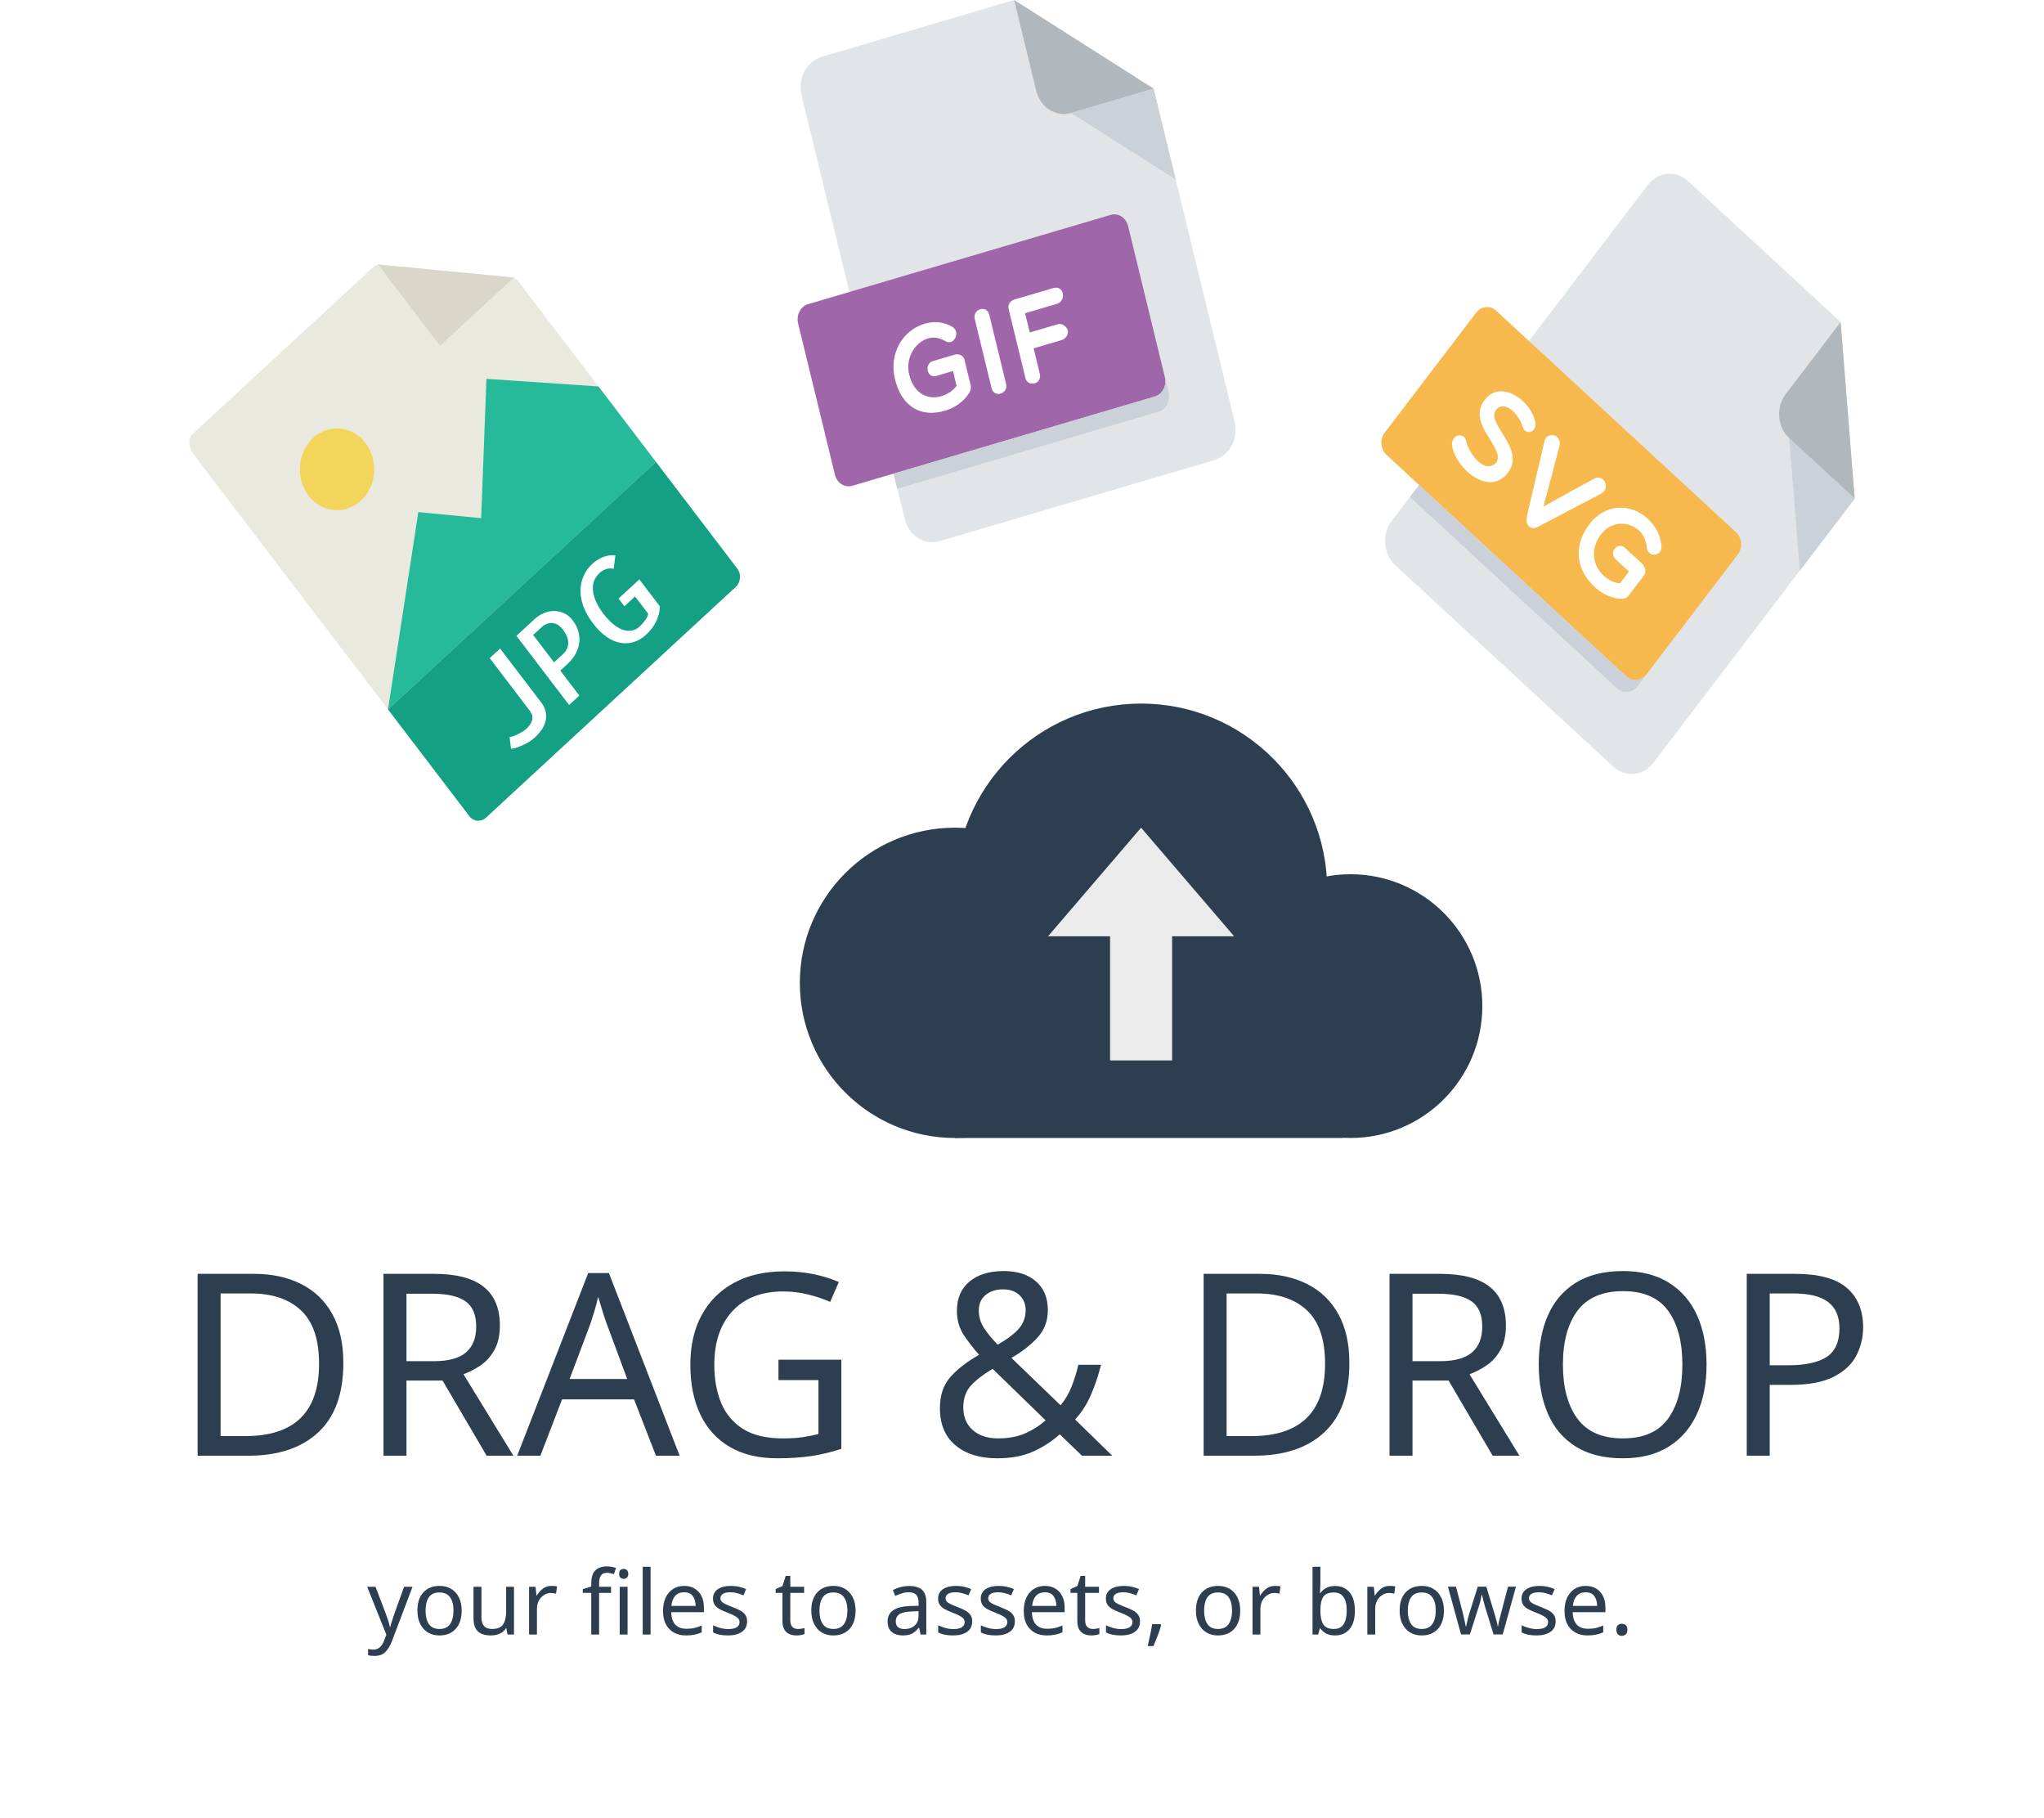
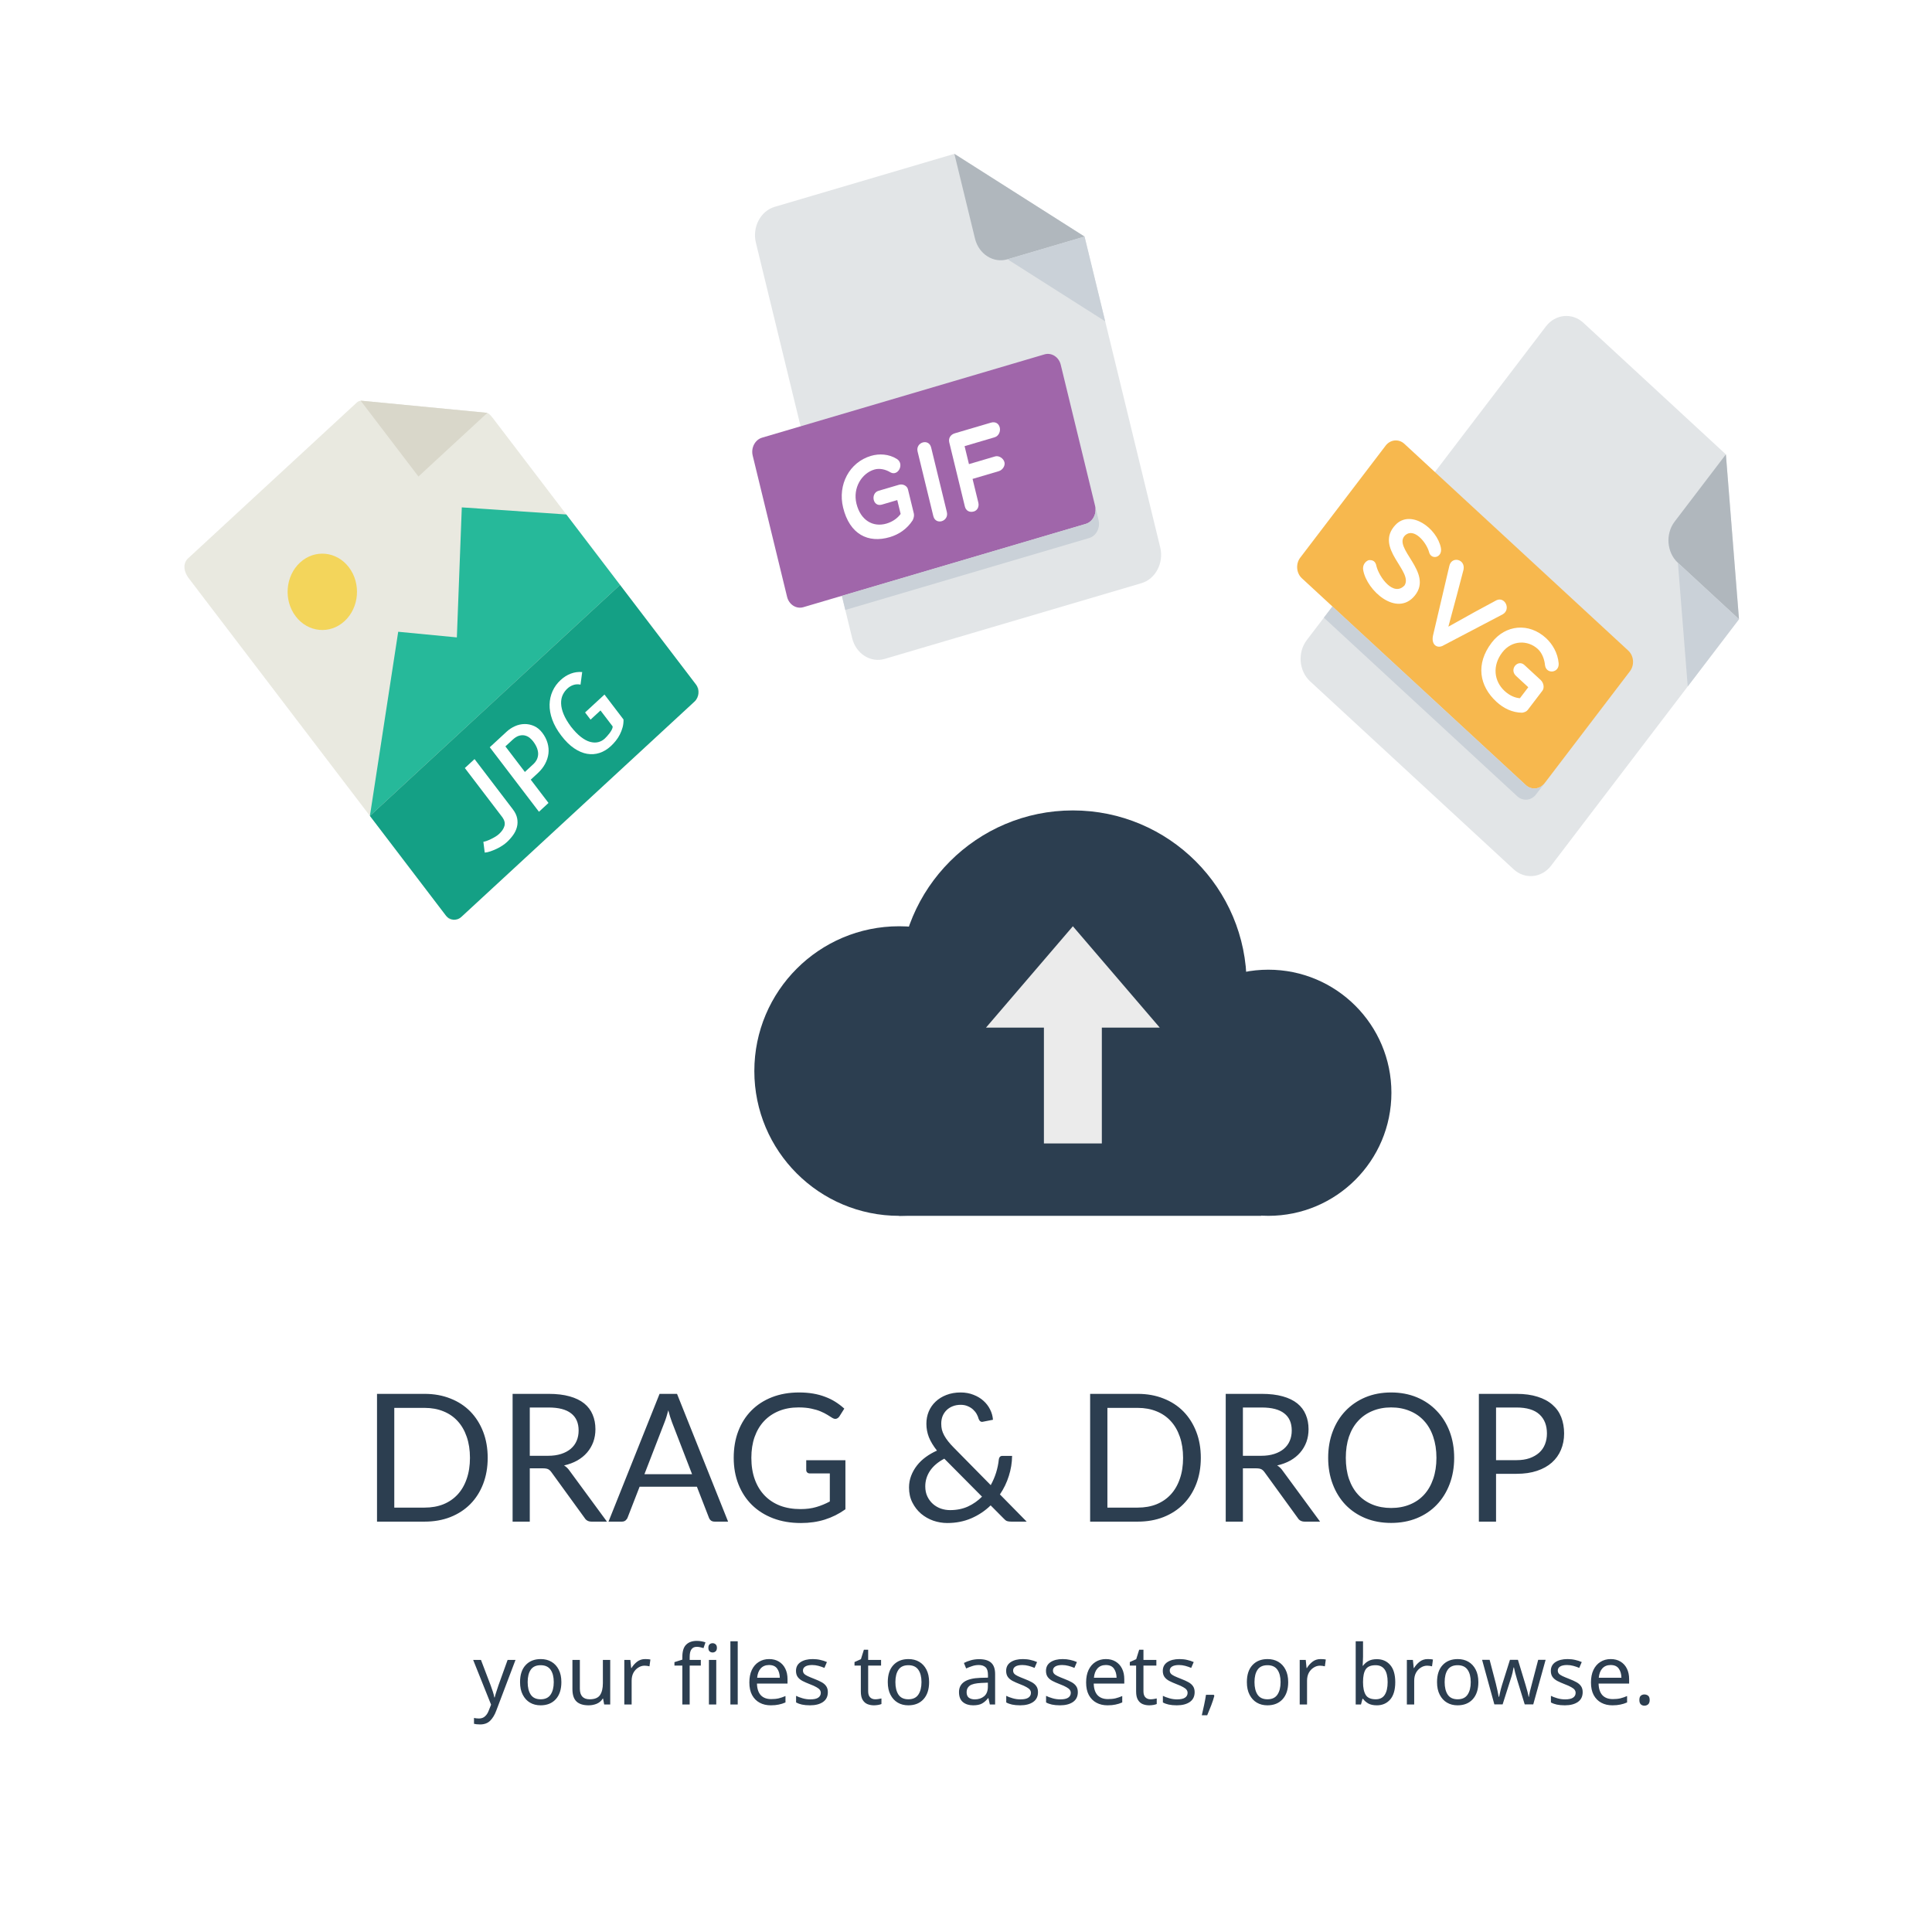
- <svg xmlns="http://www.w3.org/2000/svg" style="isolation:isolate" viewBox="785.899 406.294 321.101 285.401" width="321.101" height="285.401">
+ <svg xmlns="http://www.w3.org/2000/svg" style="isolation:isolate" viewBox="0 0 1080 1080" width="1080" height="1080">
  <defs>
-     <clipPath id="_clipPath_RZzoyuvopbMwat0VVvBmK7h9e7VbqLhQ">
-       <rect x="785.899" y="406.294" width="321.101" height="285.401" />
+     <clipPath id="_clipPath_IAMkPmOzYWcHZnOR9r8JY0XG5bLlLxXg">
+       <rect width="1080" height="1080" />
    </clipPath>
  </defs>
-   <g clip-path="url(#_clipPath_RZzoyuvopbMwat0VVvBmK7h9e7VbqLhQ)">
+   <g clip-path="url(#_clipPath_IAMkPmOzYWcHZnOR9r8JY0XG5bLlLxXg)">
    <g>
      <g>
        <g>
-           <path d=" M 844.662 448.134 L 816.253 474.371 C 815.463 475.101 815.359 476.399 816.403 477.768 L 859.997 534.95 C 860.28 535.322 861.459 535.435 862.25 534.705 L 901.477 498.476 C 902.268 497.746 902.371 496.448 902.088 496.076 L 867.572 450.802 C 867.001 450.052 866.726 449.895 866.43 449.865 L 845.482 447.848 C 845.186 447.821 844.89 447.923 844.662 448.134 Z " fill="rgb(233,233,224)" />
-           <path d=" M 845.29 447.831 L 855.023 460.597 L 866.621 449.885 L 845.29 447.831 Z " fill="rgb(217,215,202)" />
-           <path d=" M 834.37 484.134 C 832.299 481.417 832.622 477.36 835.09 475.08 C 837.558 472.801 841.244 473.156 843.315 475.872 C 845.386 478.589 845.064 482.646 842.596 484.926 C 840.127 487.205 836.442 486.85 834.37 484.134 Z " fill="rgb(243,213,91)" />
-           <path d=" M 846.855 517.712 L 857.622 507.767 L 888.946 478.838 L 879.911 466.986 L 862.319 465.792 L 861.487 487.674 L 851.616 486.724 L 846.855 517.712 Z " fill="rgb(38,185,154)" />
-           <path d=" M 901.477 498.476 L 862.25 534.705 C 861.459 535.435 860.28 535.322 859.616 534.451 L 846.855 517.712 L 888.946 478.838 L 901.707 495.577 C 902.371 496.448 902.268 497.746 901.477 498.476 Z " fill="rgb(20,160,133)" />
+           <path d=" M 199.501 224.975 L 105.137 312.125 C 102.51 314.552 102.167 318.863 105.635 323.411 L 250.436 513.348 C 251.377 514.583 255.294 514.96 257.921 512.533 L 388.219 392.195 C 390.847 389.769 391.189 385.458 390.248 384.223 L 275.6 233.839 C 273.701 231.348 272.788 230.825 271.804 230.727 L 202.224 224.027 C 201.24 223.936 200.258 224.276 199.501 224.975 Z " fill="rgb(233,233,224)" />
+           <path d=" M 201.587 223.969 L 233.914 266.373 L 272.441 230.792 L 201.587 223.969 Z " fill="rgb(217,215,202)" />
+           <path d=" M 165.315 344.554 C 158.435 335.53 159.506 322.055 167.705 314.483 C 175.905 306.91 188.147 308.089 195.027 317.114 C 201.907 326.138 200.836 339.613 192.636 347.185 C 184.437 354.758 172.195 353.579 165.315 344.554 Z " fill="rgb(243,213,91)" />
+           <path d=" M 206.783 456.089 L 242.549 423.057 L 346.595 326.964 L 316.584 287.598 L 258.151 283.629 L 255.386 356.315 L 222.599 353.158 L 206.783 456.089 Z " fill="rgb(38,185,154)" />
+           <path d=" M 388.219 392.195 L 257.921 512.533 C 255.294 514.96 251.377 514.583 249.173 511.691 L 206.783 456.089 L 346.595 326.964 L 388.985 382.566 C 391.189 385.458 390.847 389.769 388.219 392.195 Z " fill="rgb(20,160,133)" />
          <g>
-             <path d=" M 864.463 508.15 L 870.909 516.606 C 871.299 517.116 871.541 517.625 871.637 518.129 C 871.733 518.634 871.719 519.124 871.595 519.599 C 871.47 520.074 871.254 520.524 870.948 520.949 C 870.641 521.376 870.292 521.769 869.9 522.132 C 869.703 522.314 869.455 522.503 869.159 522.702 C 868.862 522.901 868.539 523.084 868.186 523.25 C 867.834 523.415 867.483 523.559 867.135 523.681 C 866.786 523.803 866.467 523.872 866.176 523.889 L 865.949 522.066 C 866.09 522.052 866.272 522.006 866.494 521.927 C 866.714 521.848 866.948 521.75 867.193 521.632 C 867.438 521.515 867.685 521.381 867.938 521.232 C 868.19 521.084 868.408 520.922 868.595 520.749 C 869.068 520.313 869.368 519.863 869.496 519.404 C 869.624 518.944 869.512 518.464 869.164 517.966 L 862.83 509.658 L 864.463 508.15 Z " fill="rgb(255,255,255)" />
-             <path d=" M 876.91 515.532 L 875.304 517.016 L 867.027 506.159 L 869.864 503.539 C 870.283 503.152 870.753 502.842 871.276 502.611 C 871.799 502.38 872.335 502.261 872.885 502.254 C 873.436 502.247 873.971 502.36 874.489 502.592 C 875.008 502.824 875.466 503.199 875.864 503.721 C 876.283 504.271 876.578 504.847 876.749 505.451 C 876.921 506.055 876.97 506.649 876.899 507.233 C 876.827 507.817 876.641 508.392 876.34 508.954 C 876.04 509.516 875.629 510.036 875.112 510.513 L 873.921 511.614 L 876.909 515.533 L 876.91 515.532 Z  M 869.656 506.017 L 872.935 510.318 L 874.407 508.958 C 874.603 508.777 874.769 508.562 874.905 508.309 C 875.041 508.059 875.125 507.775 875.158 507.46 C 875.191 507.145 875.143 506.793 875.013 506.403 C 874.882 506.013 874.649 505.597 874.312 505.155 C 874.177 504.979 873.999 504.795 873.78 504.606 C 873.559 504.417 873.299 504.28 873 504.197 C 872.7 504.114 872.372 504.116 872.014 504.204 C 871.654 504.293 871.27 504.526 870.86 504.905 L 869.656 506.017 Z " fill="rgb(255,255,255)" />
-             <path d=" M 886.333 497.29 L 889.533 501.488 C 889.545 501.963 889.492 502.406 889.377 502.824 C 889.261 503.241 889.108 503.637 888.917 504.014 C 888.725 504.391 888.499 504.743 888.237 505.068 C 887.977 505.396 887.699 505.693 887.405 505.965 C 886.815 506.509 886.184 506.892 885.509 507.113 C 884.834 507.335 884.136 507.386 883.414 507.266 C 882.691 507.145 881.96 506.835 881.219 506.332 C 880.478 505.828 879.759 505.119 879.063 504.206 C 878.367 503.294 877.859 502.393 877.541 501.508 C 877.223 500.622 877.073 499.778 877.093 498.974 C 877.11 498.17 877.278 497.419 877.594 496.715 C 877.909 496.013 878.358 495.394 878.938 494.859 C 879.473 494.365 880.047 494.002 880.661 493.769 C 881.275 493.538 881.913 493.45 882.578 493.504 L 882.299 495.62 C 881.867 495.533 881.464 495.554 881.091 495.681 C 880.717 495.81 880.383 496.009 880.088 496.281 C 879.759 496.585 879.495 496.944 879.302 497.358 C 879.107 497.773 879.017 498.252 879.032 498.799 C 879.047 499.347 879.184 499.941 879.449 500.586 C 879.713 501.23 880.126 501.934 880.694 502.698 C 881.265 503.427 881.82 504.001 882.361 504.421 C 882.902 504.842 883.417 505.119 883.907 505.252 C 884.397 505.385 884.85 505.401 885.267 505.301 C 885.684 505.2 886.053 505.001 886.375 504.704 C 886.473 504.613 886.598 504.485 886.752 504.317 C 886.905 504.15 887.052 503.973 887.191 503.786 C 887.33 503.6 887.453 503.407 887.559 503.208 C 887.666 503.008 887.714 502.822 887.704 502.648 L 885.66 499.968 L 883.987 501.513 L 883.066 500.305 L 886.332 497.289 L 886.333 497.29 Z " fill="rgb(255,255,255)" />
+             <path d=" M 265.273 424.33 L 286.684 452.415 C 287.977 454.112 288.783 455.801 289.102 457.476 C 289.421 459.152 289.372 460.782 288.961 462.357 C 288.546 463.935 287.831 465.432 286.812 466.842 C 285.792 468.259 284.634 469.567 283.33 470.771 C 282.677 471.375 281.855 472.005 280.872 472.663 C 279.886 473.325 278.81 473.934 277.639 474.484 C 276.469 475.035 275.304 475.513 274.148 475.916 C 272.989 476.321 271.928 476.551 270.963 476.607 L 270.209 470.552 C 270.677 470.505 271.282 470.354 272.017 470.09 C 272.749 469.829 273.525 469.502 274.34 469.11 C 275.154 468.724 275.976 468.276 276.813 467.783 C 277.651 467.29 278.377 466.753 278.998 466.179 C 280.569 464.729 281.564 463.236 281.99 461.709 C 282.416 460.181 282.042 458.587 280.887 456.934 L 259.849 429.338 L 265.273 424.33 Z " fill="rgb(255,255,255)" />
+             <path d=" M 306.617 448.85 L 301.281 453.778 L 273.788 417.715 L 283.211 409.013 C 284.603 407.727 286.167 406.698 287.903 405.93 C 289.639 405.162 291.421 404.766 293.248 404.743 C 295.076 404.72 296.854 405.097 298.576 405.866 C 300.298 406.636 301.82 407.883 303.141 409.615 C 304.535 411.444 305.512 413.359 306.082 415.363 C 306.652 417.368 306.817 419.344 306.579 421.284 C 306.34 423.224 305.721 425.131 304.723 426.998 C 303.725 428.865 302.362 430.594 300.645 432.179 L 296.688 435.834 L 306.614 448.853 L 306.617 448.85 Z  M 282.521 417.243 L 293.412 431.529 L 298.302 427.013 C 298.952 426.412 299.503 425.696 299.956 424.857 C 300.407 424.025 300.687 423.084 300.797 422.037 C 300.908 420.99 300.748 419.82 300.314 418.525 C 299.881 417.23 299.105 415.849 297.987 414.382 C 297.539 413.795 296.946 413.184 296.219 412.557 C 295.485 411.929 294.623 411.475 293.63 411.197 C 292.634 410.922 291.543 410.929 290.353 411.223 C 289.158 411.515 287.882 412.291 286.52 413.549 L 282.521 417.243 Z " fill="rgb(255,255,255)" />
+             <path d=" M 337.915 388.257 L 348.545 402.199 C 348.585 403.778 348.411 405.25 348.026 406.636 C 347.642 408.021 347.134 409.339 346.498 410.591 C 345.862 411.842 345.112 413.01 344.24 414.09 C 343.376 415.181 342.454 416.167 341.476 417.071 C 339.518 418.878 337.423 420.149 335.18 420.885 C 332.937 421.62 330.619 421.792 328.22 421.391 C 325.82 420.991 323.389 419.961 320.928 418.289 C 318.467 416.616 316.079 414.26 313.768 411.229 C 311.457 408.198 309.77 405.207 308.714 402.267 C 307.655 399.323 307.158 396.519 307.223 393.85 C 307.281 391.179 307.838 388.683 308.889 386.347 C 309.936 384.014 311.428 381.959 313.353 380.181 C 315.131 378.539 317.038 377.333 319.075 376.561 C 321.116 375.792 323.236 375.499 325.445 375.679 L 324.516 382.708 C 323.081 382.418 321.744 382.488 320.505 382.912 C 319.263 383.34 318.153 383.999 317.174 384.903 C 316.078 385.915 315.203 387.107 314.561 388.481 C 313.915 389.858 313.617 391.451 313.665 393.266 C 313.713 395.088 314.171 397.062 315.049 399.203 C 315.927 401.343 317.299 403.68 319.185 406.22 C 321.081 408.64 322.927 410.546 324.723 411.942 C 326.519 413.339 328.229 414.26 329.857 414.702 C 331.485 415.143 332.99 415.199 334.375 414.865 C 335.761 414.531 336.985 413.869 338.055 412.881 C 338.38 412.581 338.797 412.154 339.308 411.596 C 339.816 411.041 340.305 410.455 340.768 409.833 C 341.227 409.214 341.636 408.574 341.99 407.912 C 342.344 407.249 342.504 406.631 342.469 406.054 L 335.681 397.15 L 330.124 402.282 L 327.066 398.271 L 337.913 388.253 L 337.915 388.257 Z " fill="rgb(255,255,255)" />
          </g>
        </g>
      </g>
      <g>
-         <path d=" M 1051.071 434.724 C 1049.187 432.984 1046.352 433.257 1044.771 435.331 L 1004.524 488.123 C 1002.943 490.197 1003.191 493.318 1005.075 495.058 L 1039.335 526.7 C 1041.22 528.44 1044.055 528.167 1045.636 526.093 L 1077.259 484.613 L 1075.054 456.873 L 1051.071 434.724 Z " fill="rgb(226,229,231)" />
-         <path d=" M 1066.981 475.121 L 1077.259 484.613 L 1075.054 456.873 L 1066.429 468.186 C 1064.848 470.26 1065.096 473.381 1066.981 475.121 Z " fill="rgb(176,183,189)" />
-         <path d=" M 1068.634 495.926 L 1066.981 475.121 L 1077.259 484.613 L 1068.634 495.926 Z " fill="rgb(202,209,216)" />
-         <path d=" M 1044.534 512.223 C 1043.743 513.26 1042.325 513.396 1041.383 512.526 L 1003.697 477.721 C 1002.755 476.851 1002.631 475.29 1003.421 474.253 L 1017.795 455.399 C 1018.586 454.362 1020.003 454.225 1020.945 455.096 L 1058.632 489.901 C 1059.574 490.771 1059.698 492.332 1058.907 493.369 L 1044.534 512.223 Z " fill="rgb(247,184,78)" />
+         <path d=" M 885.118 180.435 C 878.859 174.654 869.441 175.561 864.189 182.45 L 730.503 357.807 C 725.251 364.696 726.075 375.062 732.334 380.843 L 846.135 485.944 C 852.394 491.725 861.812 490.818 867.064 483.929 L 972.103 346.148 L 964.779 254.006 L 885.118 180.435 Z " fill="rgb(226,229,231)" />
+         <path d=" M 937.963 314.618 L 972.103 346.148 L 964.779 254.006 L 936.132 291.582 C 930.88 298.471 931.704 308.837 937.963 314.618 Z " fill="rgb(176,183,189)" />
+         <path d=" M 943.456 383.725 L 937.963 314.618 L 972.103 346.148 L 943.456 383.725 Z " fill="rgb(202,209,216)" />
+         <path d=" M 863.402 437.857 C 860.776 441.302 856.067 441.755 852.937 438.865 L 727.757 323.253 C 724.627 320.363 724.215 315.18 726.841 311.736 L 774.586 249.108 C 777.212 245.664 781.921 245.21 785.051 248.1 L 910.231 363.712 C 913.361 366.602 913.773 371.785 911.147 375.23 L 863.402 437.857 Z " fill="rgb(247,184,78)" />
        <g>
-           <path d=" M 1019.465 468.72 C 1022.01 466.087 1026.422 469.266 1027.095 472.611 C 1027.396 474.3 1025.409 474.701 1025.092 473.278 C 1024.619 471.632 1022.571 469.175 1021.089 470.476 C 1018.833 472.608 1025.87 476.695 1022.72 480.616 C 1019.705 484.357 1014.594 479.792 1014.014 476.325 C 1013.871 475.502 1014.389 474.853 1014.948 474.672 C 1015.602 474.611 1016.103 474.842 1016.248 475.693 C 1016.726 477.574 1019.135 480.878 1020.973 478.922 C 1022.495 476.531 1015.774 472.611 1019.465 468.72 Z " fill="rgb(255,255,255)" />
-           <path d=" M 1025.775 487.319 L 1028.515 475.642 C 1028.889 473.957 1031.252 474.472 1030.9 476.277 L 1029.81 480.433 L 1028.35 485.867 L 1032.931 483.316 L 1036.461 481.412 C 1037.881 480.774 1038.919 482.963 1037.5 483.786 L 1027.582 488.988 C 1026.543 489.647 1025.4 488.975 1025.775 487.319 Z " fill="rgb(255,255,255)" />
-           <path d=" M 1040.772 500.347 C 1039.122 500.337 1037.641 499.615 1036.437 498.502 C 1033.559 495.844 1032.899 492.15 1035.634 488.562 C 1037.955 485.517 1041.911 485.138 1044.799 487.805 C 1045.882 488.805 1046.762 490.312 1046.91 492.017 C 1047.056 493.69 1044.828 493.921 1044.615 492.365 C 1044.524 491.352 1044.12 490.289 1043.408 489.631 C 1041.751 488.101 1039.035 488.083 1037.415 490.208 C 1035.714 492.44 1036.021 495.034 1037.817 496.692 C 1038.651 497.463 1039.57 497.849 1040.388 497.91 L 1041.8 496.059 L 1039.746 494.162 C 1038.526 493.036 1040.054 491.307 1041.15 492.32 L 1043.889 494.85 C 1044.396 495.318 1044.537 496.171 1044.18 496.639 L 1041.733 499.849 C 1041.529 500.121 1041.225 500.274 1040.772 500.347 Z " fill="rgb(255,255,255)" />
+           <path d=" M 780.133 293.356 C 788.585 284.609 803.244 295.169 805.477 306.282 C 806.476 311.89 799.875 313.222 798.825 308.495 C 797.252 303.029 790.45 294.869 785.527 299.191 C 778.033 306.272 801.409 319.846 790.945 332.872 C 780.93 345.297 763.955 330.132 762.027 318.619 C 761.552 315.885 763.273 313.729 765.129 313.126 C 767.3 312.923 768.964 313.691 769.447 316.517 C 771.035 322.765 779.036 333.74 785.141 327.245 C 790.199 319.301 767.874 306.281 780.133 293.356 Z " fill="rgb(255,255,255)" />
+           <path d=" M 801.093 355.135 L 810.194 316.348 C 811.436 310.75 819.286 312.461 818.117 318.458 L 814.496 332.263 L 809.646 350.314 L 824.863 341.838 L 836.587 335.516 C 841.306 333.396 844.752 340.666 840.04 343.4 L 807.096 360.68 C 803.643 362.869 799.848 360.635 801.093 355.135 Z " fill="rgb(255,255,255)" />
+           <path d=" M 850.908 398.411 C 845.427 398.375 840.507 395.977 836.507 392.282 C 826.948 383.454 824.755 371.183 833.841 359.265 C 841.551 349.15 854.69 347.891 864.283 356.751 C 867.879 360.072 870.803 365.077 871.295 370.74 C 871.779 376.299 864.38 377.064 863.674 371.898 C 863.369 368.532 862.029 365 859.662 362.813 C 854.159 357.732 845.139 357.672 839.758 364.73 C 834.105 372.145 835.128 380.763 841.091 386.27 C 843.862 388.829 846.916 390.114 849.632 390.316 L 854.32 384.166 L 847.498 377.865 C 843.447 374.124 848.521 368.384 852.163 371.747 L 861.261 380.15 C 862.945 381.705 863.413 384.538 862.229 386.092 L 854.098 396.757 C 853.421 397.658 852.412 398.167 850.908 398.411 Z " fill="rgb(255,255,255)" />
        </g>
-         <path d=" M 1041.383 512.526 L 1008.836 482.467 L 1007.398 484.352 L 1039.946 514.412 C 1040.888 515.282 1042.306 515.145 1043.096 514.108 L 1044.534 512.223 C 1043.743 513.26 1042.325 513.396 1041.383 512.526 Z " fill="rgb(202,209,216)" />
+         <path d=" M 852.937 438.865 L 744.827 339.019 L 740.052 345.281 L 848.163 445.128 C 851.292 448.018 856.001 447.565 858.627 444.12 L 863.402 437.857 C 860.776 441.302 856.067 441.755 852.937 438.865 Z " fill="rgb(202,209,216)" />
      </g>
      <g>
-         <path d=" M 914.974 415.213 C 912.598 415.913 911.175 418.626 911.811 421.241 L 928.017 487.809 C 928.653 490.424 931.118 491.99 933.494 491.289 L 976.694 478.549 C 979.07 477.848 980.493 475.135 979.857 472.52 L 967.124 420.217 L 945.214 406.294 L 914.974 415.213 Z " fill="rgb(226,229,231)" />
-         <path d=" M 954.164 424.039 L 967.124 420.217 L 945.214 406.294 L 948.686 420.559 C 949.323 423.174 951.788 424.74 954.164 424.039 Z " fill="rgb(176,183,189)" />
-         <path d=" M 970.596 434.482 L 954.164 424.039 L 967.124 420.217 L 970.596 434.482 Z " fill="rgb(202,209,216)" />
-         <path d=" M 968.902 465.558 C 969.22 466.866 968.508 468.223 967.32 468.573 L 919.801 482.587 C 918.613 482.938 917.38 482.155 917.062 480.847 L 911.274 457.073 C 910.956 455.765 911.667 454.409 912.855 454.059 L 960.375 440.044 C 961.563 439.694 962.796 440.477 963.114 441.785 L 968.902 465.558 Z " fill="rgb(160,102,170)" />
+         <path d=" M 433.051 115.623 C 425.159 117.951 420.432 126.963 422.546 135.649 L 476.375 356.761 C 478.49 365.448 486.677 370.651 494.569 368.323 L 638.064 326.004 C 645.956 323.676 650.683 314.665 648.568 305.978 L 606.274 132.247 L 533.497 86 L 433.051 115.623 Z " fill="rgb(226,229,231)" />
+         <path d=" M 563.226 144.943 L 606.274 132.247 L 533.497 86 L 545.031 133.381 C 547.146 142.068 555.334 147.271 563.226 144.943 Z " fill="rgb(176,183,189)" />
+         <path d=" M 617.809 179.628 L 563.226 144.943 L 606.274 132.247 L 617.809 179.628 Z " fill="rgb(202,209,216)" />
+         <path d=" M 612.179 282.855 C 613.237 287.198 610.873 291.704 606.927 292.868 L 449.084 339.419 C 445.138 340.582 441.044 337.981 439.986 333.638 L 420.762 254.669 C 419.705 250.326 422.068 245.82 426.014 244.656 L 583.858 198.105 C 587.804 196.941 591.897 199.543 592.955 203.886 L 612.179 282.855 Z " fill="rgb(160,102,170)" />
        <g>
-           <path d=" M 938.207 467.948 C 937.252 469.429 935.865 470.351 934.347 470.798 C 930.718 471.869 927.59 470.345 926.489 465.821 C 925.554 461.981 927.54 458.198 931.182 457.124 C 932.547 456.721 934.173 456.792 935.527 457.636 C 936.859 458.464 935.75 460.605 934.471 459.905 C 933.664 459.406 932.641 459.16 931.742 459.425 C 929.654 460.041 928.083 462.479 928.735 465.158 C 929.42 467.973 931.528 469.184 933.791 468.516 C 934.843 468.206 935.658 467.599 936.173 466.896 L 935.604 464.562 L 933.015 465.326 C 931.477 465.779 931.067 463.411 932.449 463.003 L 935.903 461.984 C 936.542 461.796 937.258 462.158 937.401 462.748 L 938.387 466.796 C 938.47 467.136 938.412 467.497 938.207 467.948 Z " fill="rgb(255,255,255)" />
-           <path d=" M 939.027 456.397 C 938.647 454.838 940.914 454.108 941.308 455.725 L 943.949 466.575 C 944.334 468.154 942.062 468.864 941.669 467.248 L 939.027 456.397 L 939.027 456.397 Z " fill="rgb(255,255,255)" />
-           <path d=" M 946.934 455.49 L 947.67 458.511 L 952.072 457.213 C 952.694 457.03 953.483 457.531 953.645 458.197 C 953.798 458.824 953.3 459.519 952.678 459.702 L 948.276 461.001 L 949.248 464.992 C 949.41 465.658 949.103 466.299 948.498 466.477 C 947.738 466.701 947.148 466.325 946.986 465.659 L 944.358 454.863 C 944.191 454.179 944.537 453.547 945.296 453.323 L 951.359 451.535 C 952.119 451.311 952.689 451.673 952.855 452.357 C 953.004 452.966 952.72 453.781 951.96 454.005 L 946.934 455.487 L 946.934 455.49 Z " fill="rgb(255,255,255)" />
+           <path d=" M 510.222 290.791 C 507.052 295.712 502.445 298.772 497.401 300.26 C 485.348 303.815 474.957 298.754 471.299 283.726 C 468.194 270.973 474.793 258.404 486.889 254.837 C 491.423 253.5 496.825 253.735 501.322 256.539 C 505.744 259.289 502.062 266.401 497.812 264.074 C 495.133 262.418 491.735 261.601 488.75 262.481 C 481.812 264.527 476.594 272.626 478.76 281.525 C 481.036 290.875 488.036 294.896 495.556 292.679 C 499.05 291.648 501.757 289.631 503.466 287.299 L 501.578 279.544 L 492.976 282.081 C 487.867 283.588 486.506 275.72 491.097 274.366 L 502.57 270.983 C 504.693 270.356 507.07 271.56 507.547 273.518 L 510.821 286.966 C 511.096 288.096 510.904 289.295 510.222 290.791 Z " fill="rgb(255,255,255)" />
+           <path d=" M 512.947 252.425 C 511.686 247.244 519.216 244.82 520.524 250.19 L 529.298 286.232 C 530.574 291.475 523.028 293.836 521.721 288.466 L 512.947 252.425 L 512.947 252.425 Z " fill="rgb(255,255,255)" />
+           <path d=" M 539.212 249.41 L 541.656 259.447 L 556.278 255.135 C 558.344 254.525 560.964 256.19 561.502 258.401 C 562.01 260.486 560.357 262.793 558.29 263.403 L 543.668 267.715 L 546.896 280.974 C 547.435 283.185 546.415 285.314 544.406 285.906 C 541.88 286.651 539.923 285.4 539.384 283.189 L 530.654 247.33 C 530.101 245.055 531.251 242.956 533.769 242.213 L 553.908 236.273 C 556.434 235.529 558.326 236.731 558.88 239.005 C 559.372 241.027 558.431 243.733 555.906 244.478 L 539.21 249.402 L 539.212 249.41 Z " fill="rgb(255,255,255)" />
        </g>
-         <path d=" M 967.32 468.573 L 926.281 480.676 L 926.859 483.054 L 967.899 470.95 C 969.087 470.6 969.799 469.243 969.48 467.936 L 968.902 465.558 C 969.22 466.866 968.508 468.223 967.32 468.573 Z " fill="rgb(202,209,216)" />
+         <path d=" M 606.927 292.868 L 470.608 333.071 L 472.53 340.968 L 608.85 300.764 C 612.796 299.601 615.159 295.095 614.102 290.752 L 612.179 282.855 C 613.237 287.198 610.873 291.704 606.927 292.868 Z " fill="rgb(202,209,216)" />
      </g>
      <g>
-         <circle vector-effect="non-scaling-stroke" cx="935.917" cy="560.652" r="24.367" fill="rgb(44,62,80)" />
-         <circle vector-effect="non-scaling-stroke" cx="965.157" cy="546.032" r="29.24" fill="rgb(44,62,80)" />
-         <circle vector-effect="non-scaling-stroke" cx="998.053" cy="564.307" r="20.712" fill="rgb(44,62,80)" />
-         <rect x="935.917" y="560.652" width="60.917" height="24.367" transform="matrix(1,0,0,1,0,0)" fill="rgb(44,62,80)" />
-         <rect x="960.284" y="548.469" width="9.747" height="24.367" transform="matrix(1,0,0,1,0,0)" fill="rgb(235,235,235)" />
-         <path d=" M 965.157 536.285 L 950.537 553.342 L 979.778 553.342 L 965.157 536.285 Z " fill="rgb(235,235,235)" />
+         <circle vector-effect="non-scaling-stroke" cx="502.617" cy="598.722" r="80.938" fill="rgb(44,62,80)" />
+         <circle vector-effect="non-scaling-stroke" cx="599.743" cy="550.159" r="97.126" fill="rgb(44,62,80)" />
+         <circle vector-effect="non-scaling-stroke" cx="709.009" cy="610.862" r="68.797" fill="rgb(44,62,80)" />
+         <rect x="502.617" y="598.722" width="202.345" height="80.938" transform="matrix(1,0,0,1,0,0)" fill="rgb(44,62,80)" />
+         <rect x="583.555" y="558.253" width="32.375" height="80.938" transform="matrix(1,0,0,1,0,0)" fill="rgb(235,235,235)" />
+         <path d=" M 599.743 517.783 L 551.18 574.44 L 648.306 574.44 L 599.743 517.783 Z " fill="rgb(235,235,235)" />
      </g>
    </g>
-     <g transform="matrix(1,0,0,1,785.899,598.117)">
-       <text transform="matrix(1,0,0,1,27.171,36.8)" style="font-family:'ABeeZee';font-weight:400;font-size:40px;font-style:normal;fill:#2c3e50;stroke:none;">DRAG &amp; DROP</text>
-       <text transform="matrix(1,0,0,1,57.666,64.888)" style="font-family:'ABeeZee';font-weight:400;font-size:14px;font-style:normal;fill:#2c3e50;stroke:none;">your files to assets, or browse.</text>
+     <g transform="matrix(3.322,0,0,3.322,94,723.167)">
+       <text transform="matrix(1,0,0,1,32.395,38.36)" style="font-family:'Lato';font-weight:400;font-size:30px;font-style:normal;fill:#2c3e50;stroke:none;">DRAG &amp; DROP</text>
+       <text transform="matrix(1,0,0,1,51.309,69.13)" style="font-family:'Acme';font-weight:400;font-size:14px;font-style:normal;fill:#2c3e50;stroke:none;">your files to assets, or browse.</text>
    </g>
  </g>
</svg>
